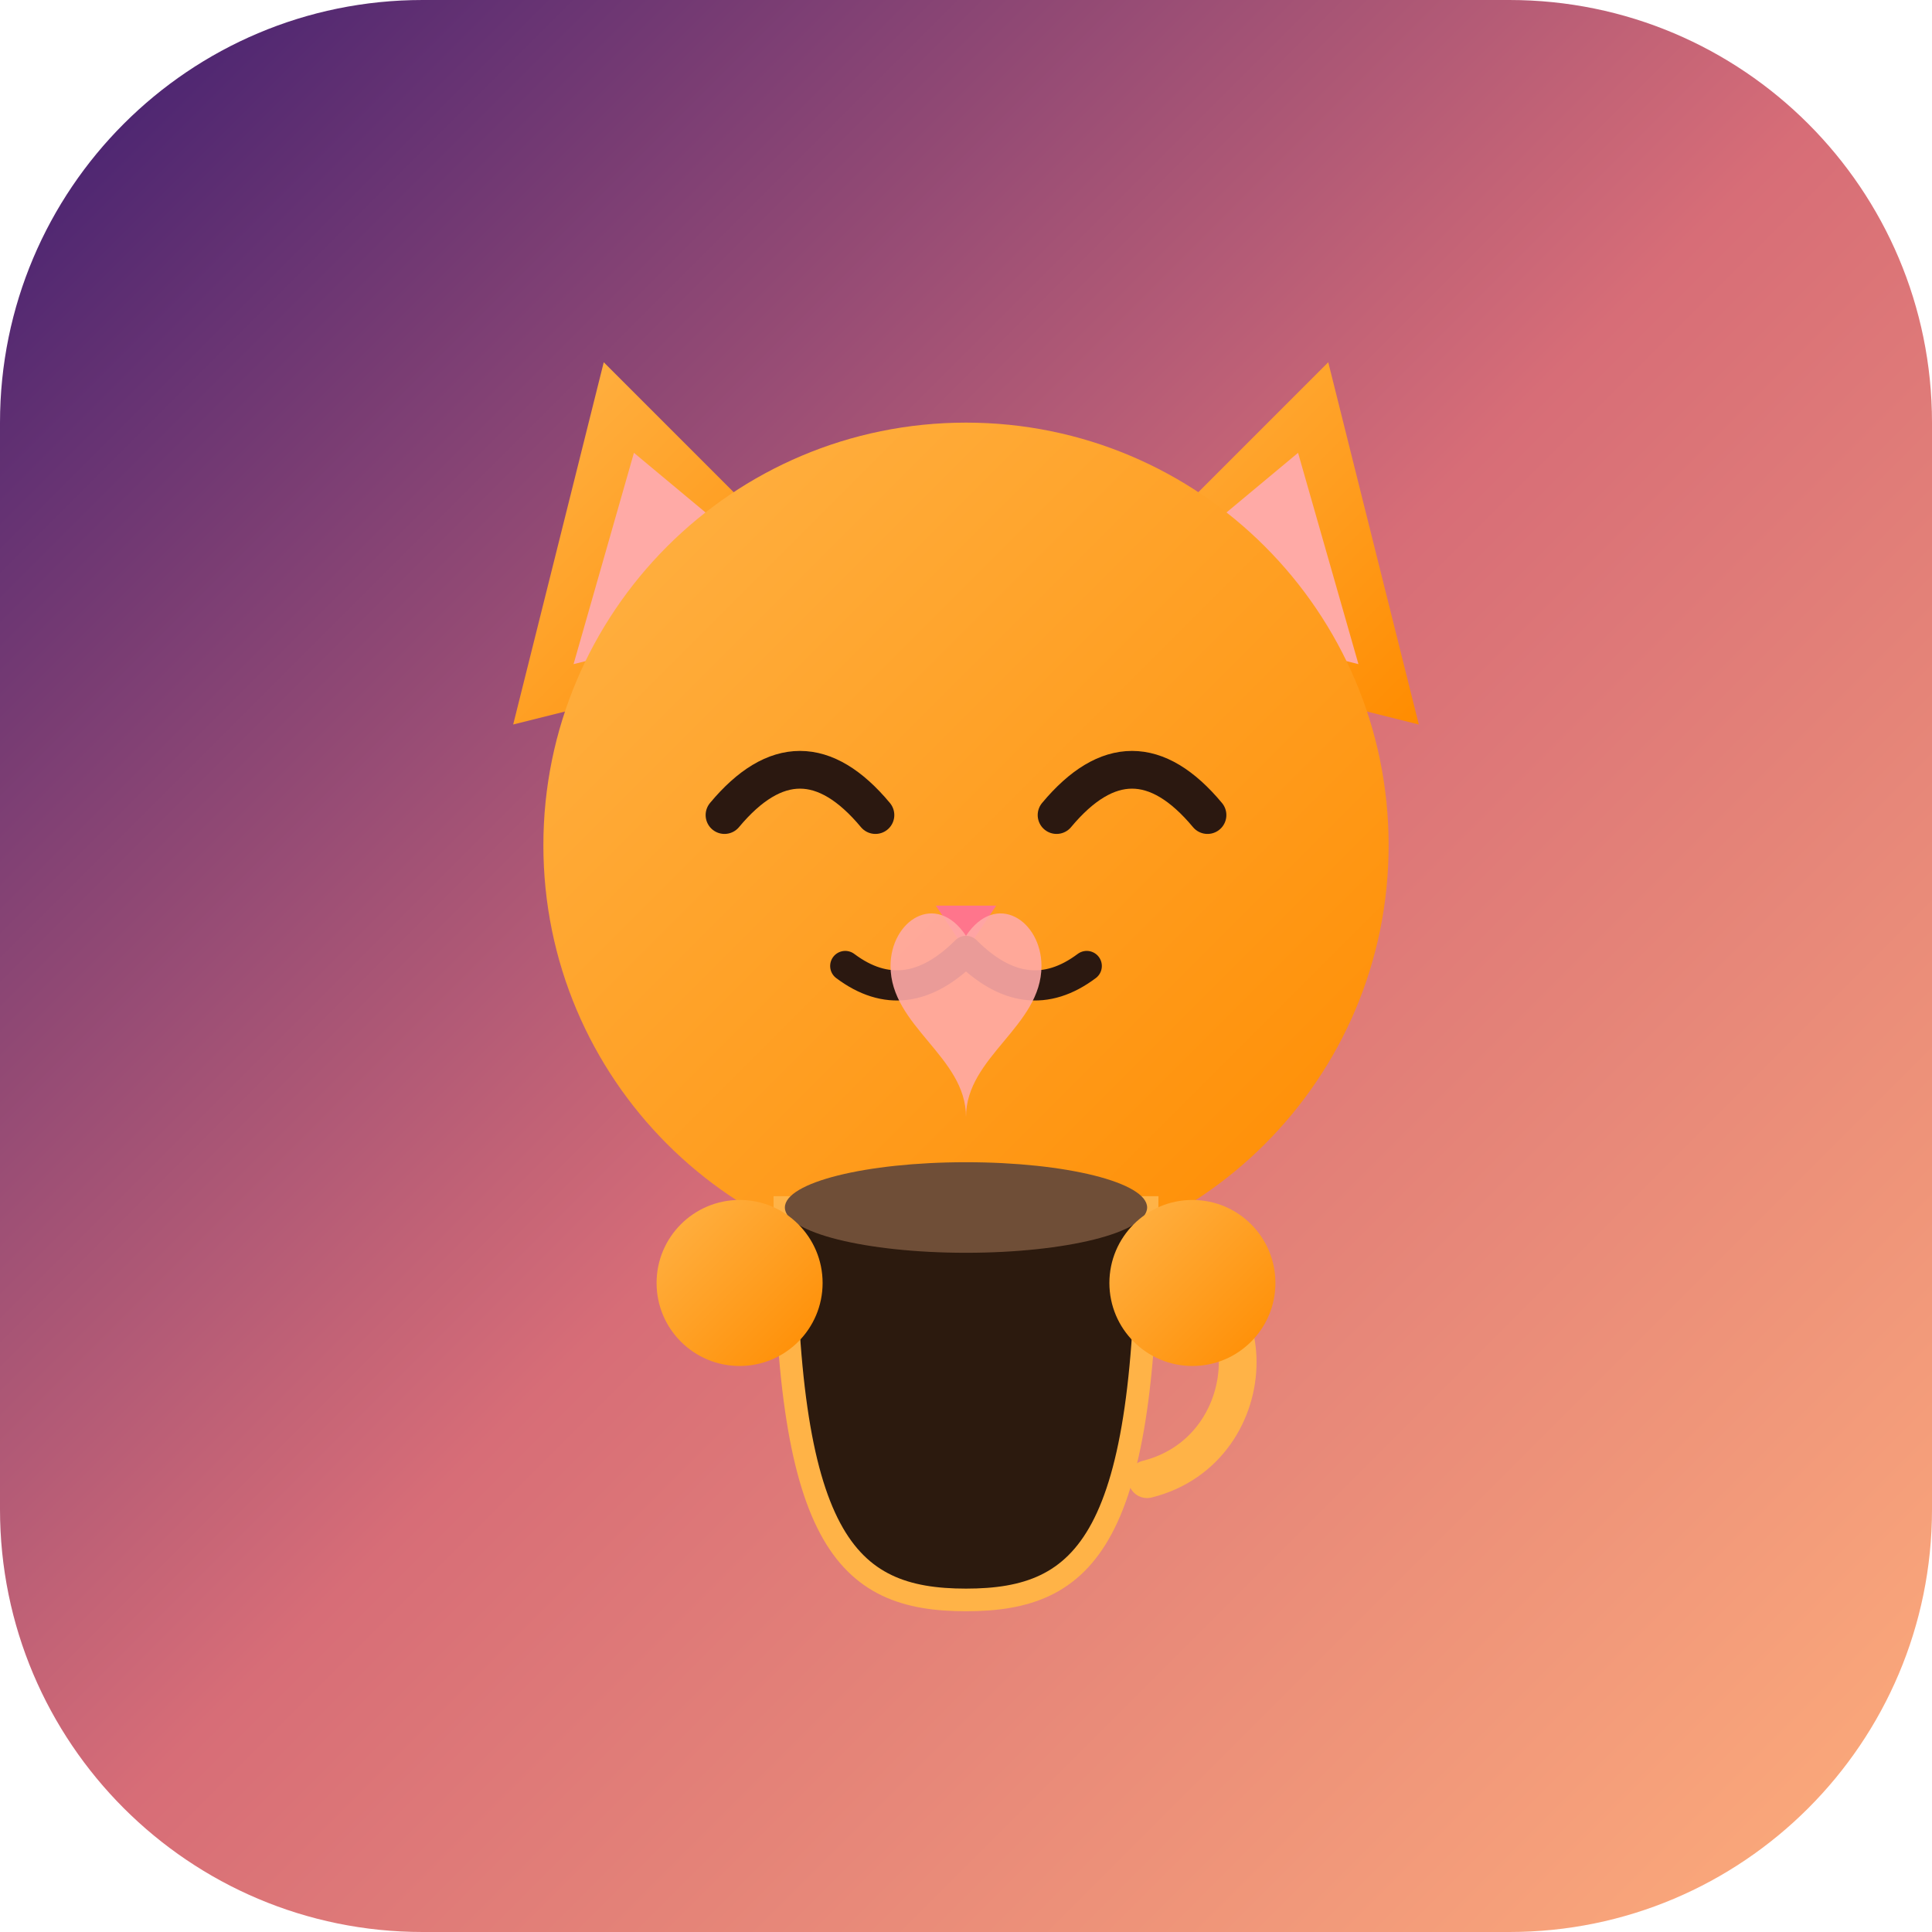
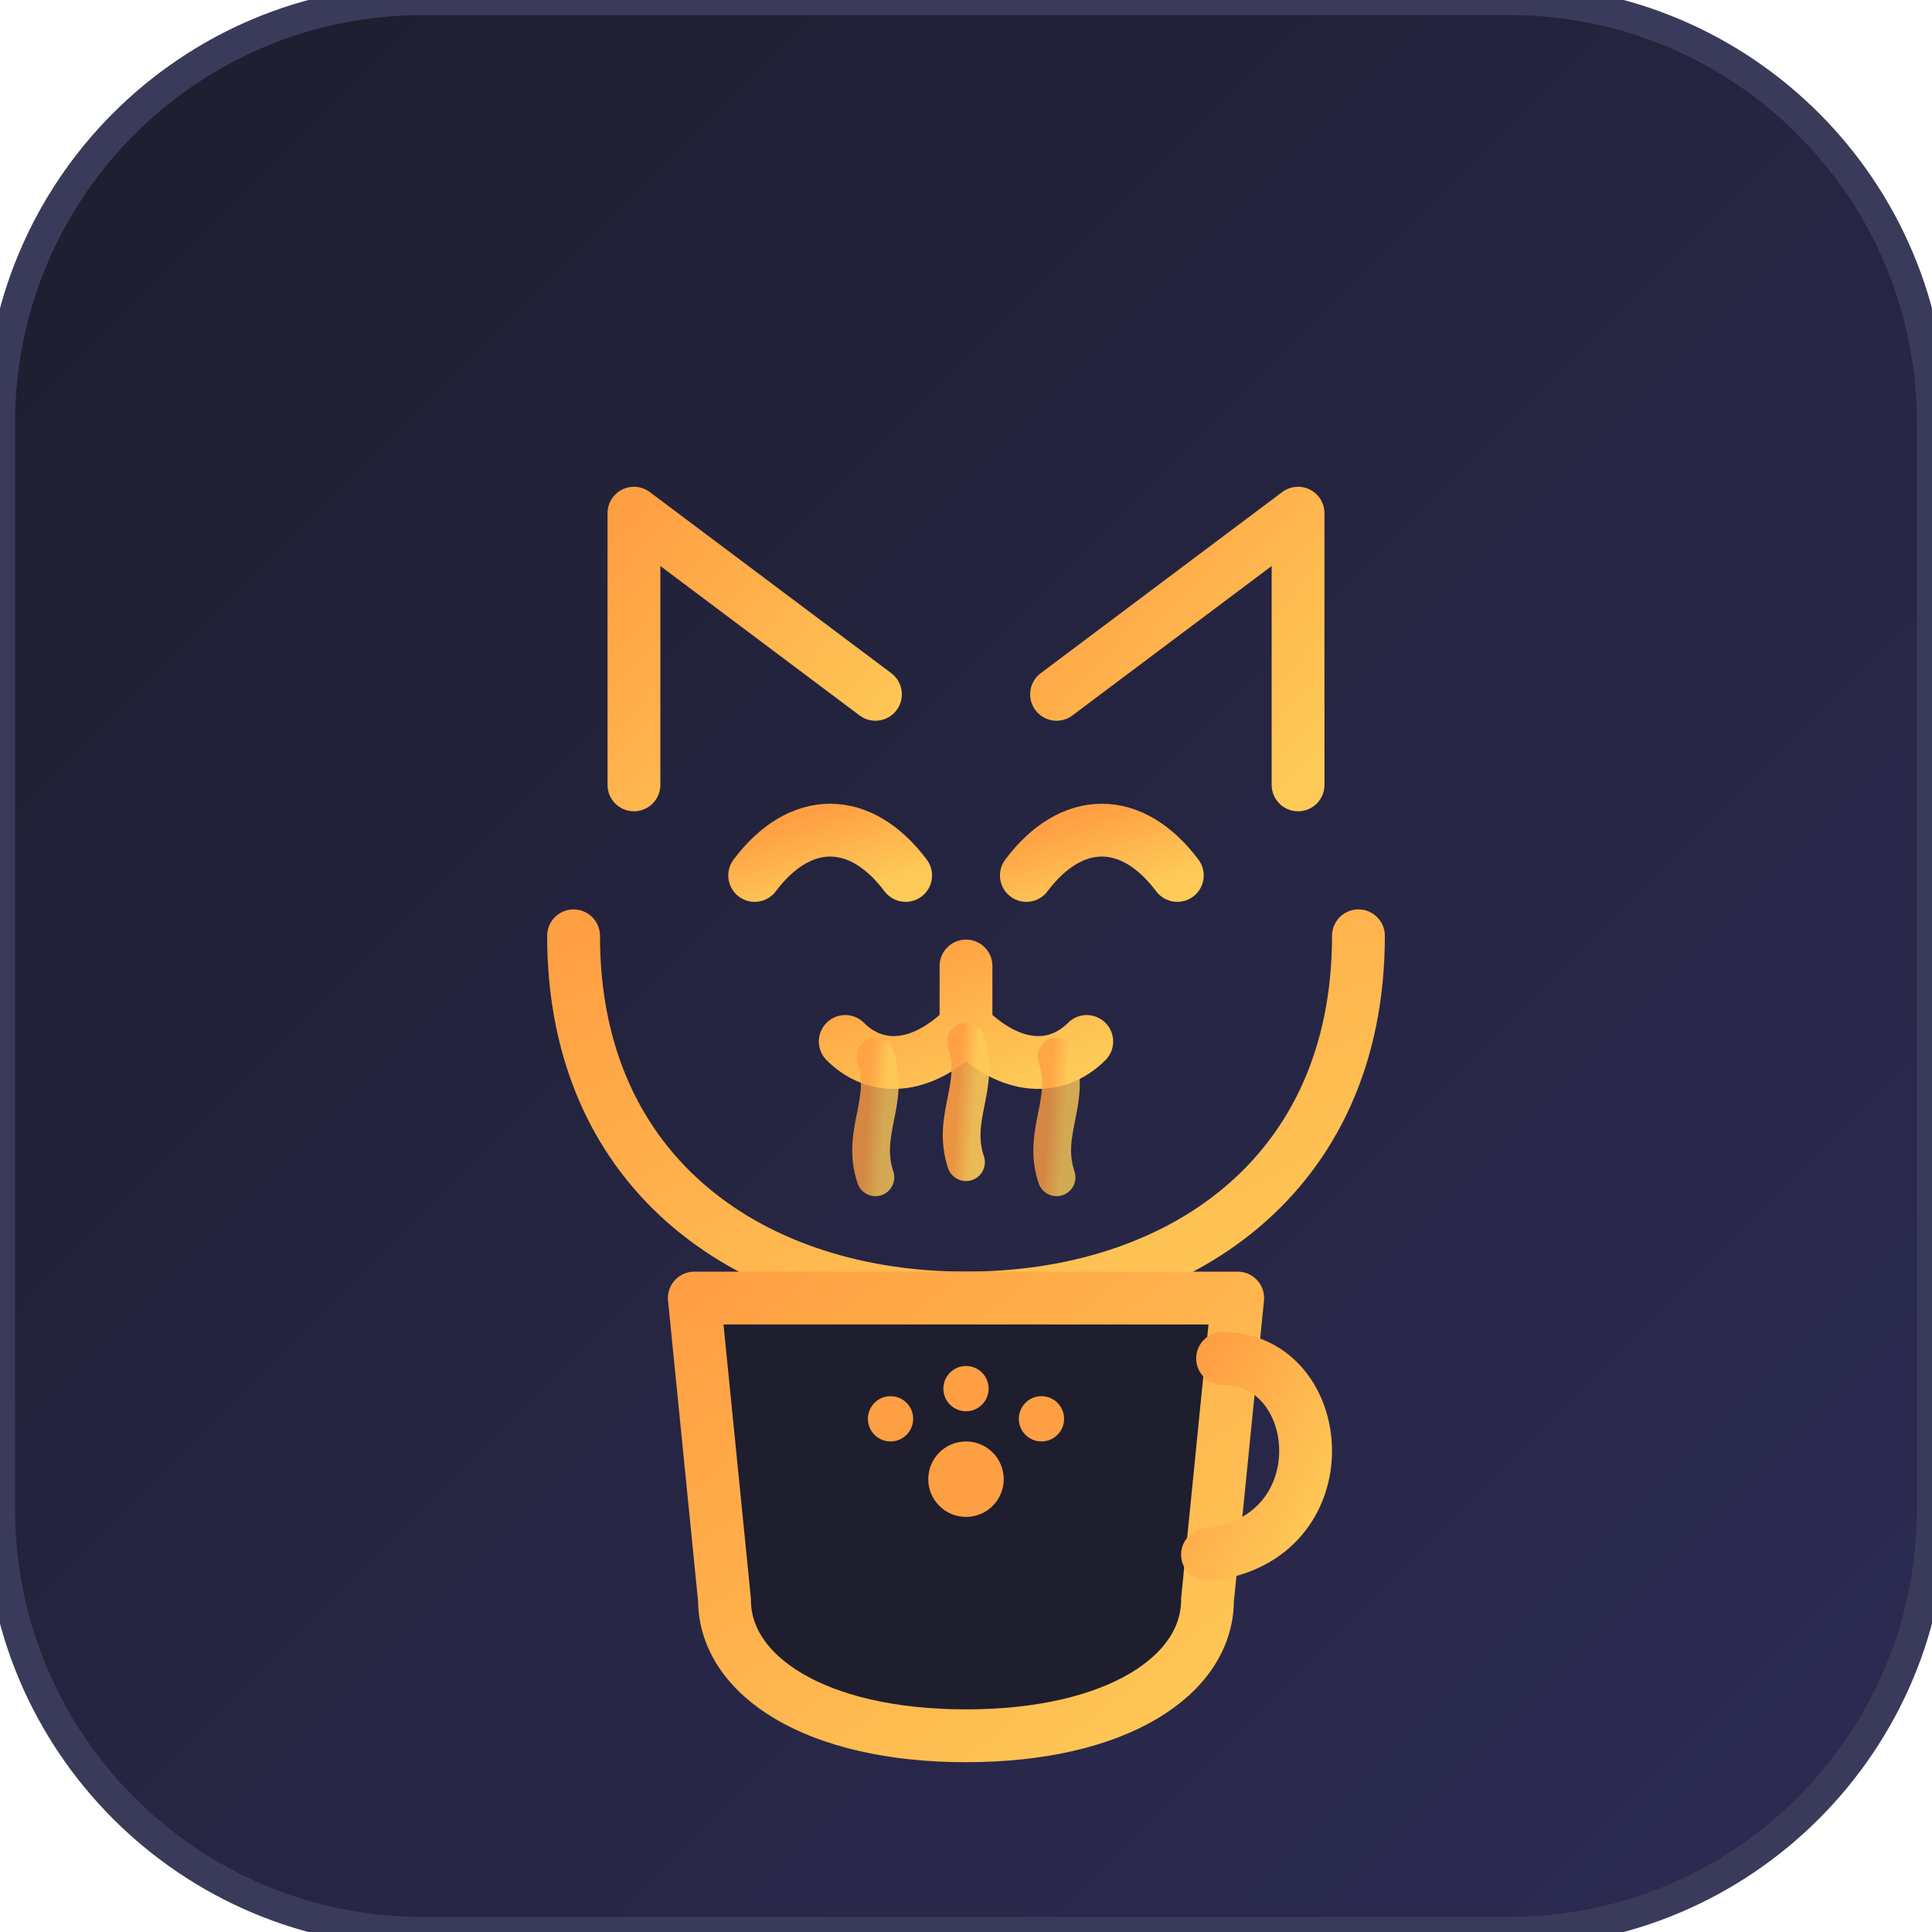
- <svg xmlns="http://www.w3.org/2000/svg" viewBox="0 0 128 128" width="128" height="128">
+ <svg xmlns="http://www.w3.org/2000/svg" viewBox="0 0 128 128" width="128" height="128" fill="none">
  <defs>
-     <linearGradient id="bgGrad" x1="0%" y1="0%" x2="100%" y2="100%">
-       <stop offset="0%" stop-color="#3A1C71" />
-       <stop offset="50%" stop-color="#D76D77" />
-       <stop offset="100%" stop-color="#FFAF7B" />
+     <linearGradient id="iconBgGrad" x1="0%" y1="0%" x2="100%" y2="100%">
+       <stop offset="0%" stop-color="#1E1E2E" />
+       <stop offset="100%" stop-color="#2D2B55" />
    </linearGradient>
-     <linearGradient id="catFace" x1="0%" y1="0%" x2="100%" y2="100%">
-       <stop offset="0%" stop-color="#FFB347" />
-       <stop offset="100%" stop-color="#FF8C00" />
+     <linearGradient id="iconAccent" x1="0%" y1="0%" x2="100%" y2="100%">
+       <stop offset="0%" stop-color="#FF9F43" />
+       <stop offset="100%" stop-color="#FECA57" />
    </linearGradient>
  </defs>
-   <rect width="128" height="128" rx="28" fill="url(#bgGrad)" />
-   <polygon points="34,48 40,24 58,42" fill="url(#catFace)" />
-   <polygon points="38,44 42,30 54,40" fill="#FFAAA6" />
-   <polygon points="94,48 88,24 70,42" fill="url(#catFace)" />
-   <polygon points="90,44 86,30 74,40" fill="#FFAAA6" />
-   <circle cx="64" cy="56" r="28" fill="url(#catFace)" />
-   <path d="M48,54 Q53,48 58,54" fill="none" stroke="#2B1810" stroke-width="2.5" stroke-linecap="round" />
-   <path d="M70,54 Q75,48 80,54" fill="none" stroke="#2B1810" stroke-width="2.5" stroke-linecap="round" />
-   <polygon points="62,60 66,60 64,63" fill="#FF758C" />
-   <path d="M64,63 Q60,67 56,64 M64,63 Q68,67 72,64" fill="none" stroke="#2B1810" stroke-width="2" stroke-linecap="round" />
-   <g transform="translate(48, 76)">
-     <path d="M4,4 L28,4 C28,26 24,30 16,30 C8,30 4,26 4,4 Z" fill="#2C1A0E" stroke="#FFB347" stroke-width="1.5" />
-     <ellipse cx="16" cy="4" rx="12" ry="3" fill="#6F4E37" />
-     <path d="M28,8 C36,8 36,20 28,22" fill="none" stroke="#FFB347" stroke-width="2.5" stroke-linecap="round" />
-     <path d="M16,-2 C16,-6 11,-8 11,-12 C11,-15 14,-17 16,-14 C18,-17 21,-15 21,-12 C21,-8 16,-6 16,-2 Z" fill="#FFAAA6" opacity="0.9" />
+   <rect width="128" height="128" rx="28" fill="url(#iconBgGrad)" stroke="#3A3A5A" stroke-width="2" />
+   <g stroke="url(#iconAccent)" stroke-width="3.5" stroke-linecap="round" stroke-linejoin="round">
+     <path d="M42,52 L42,34 L58,46" />
+     <path d="M86,52 L86,34 L70,46" />
+     <path d="M58,46 L70,46" />
+     <path d="M38,62 C38,78 50,86 64,86 C78,86 90,78 90,62" />
+     <path d="M50,58 C53,54 57,54 60,58" />
+     <path d="M68,58 C71,54 75,54 78,58" />
+     <path d="M64,64 L64,68 M64,68 C61,71 58,71 56,69 M64,68 C67,71 70,71 72,69" />
+     <path d="M46,86 L82,86 L80,106 C80,111 74,115 64,115 C54,115 48,111 48,106 Z" fill="#1E1E2E" />
+     <path d="M81,90 C88,90 89,102 80,103" />
+     <path d="M58,78 C57,75 59,73 58,70" stroke-width="2.5" opacity="0.8" />
+     <path d="M64,77 C63,74 65,72 64,69" stroke-width="2.5" opacity="0.9" />
+     <path d="M70,78 C69,75 71,73 70,70" stroke-width="2.5" opacity="0.8" />
  </g>
-   <circle cx="49" cy="85" r="5.5" fill="url(#catFace)" />
-   <circle cx="79" cy="85" r="5.5" fill="url(#catFace)" />
+   <circle cx="64" cy="98" r="2.5" fill="#FF9F43" />
+   <circle cx="59" cy="94" r="1.5" fill="#FF9F43" />
+   <circle cx="64" cy="92" r="1.5" fill="#FF9F43" />
+   <circle cx="69" cy="94" r="1.5" fill="#FF9F43" />
</svg>
